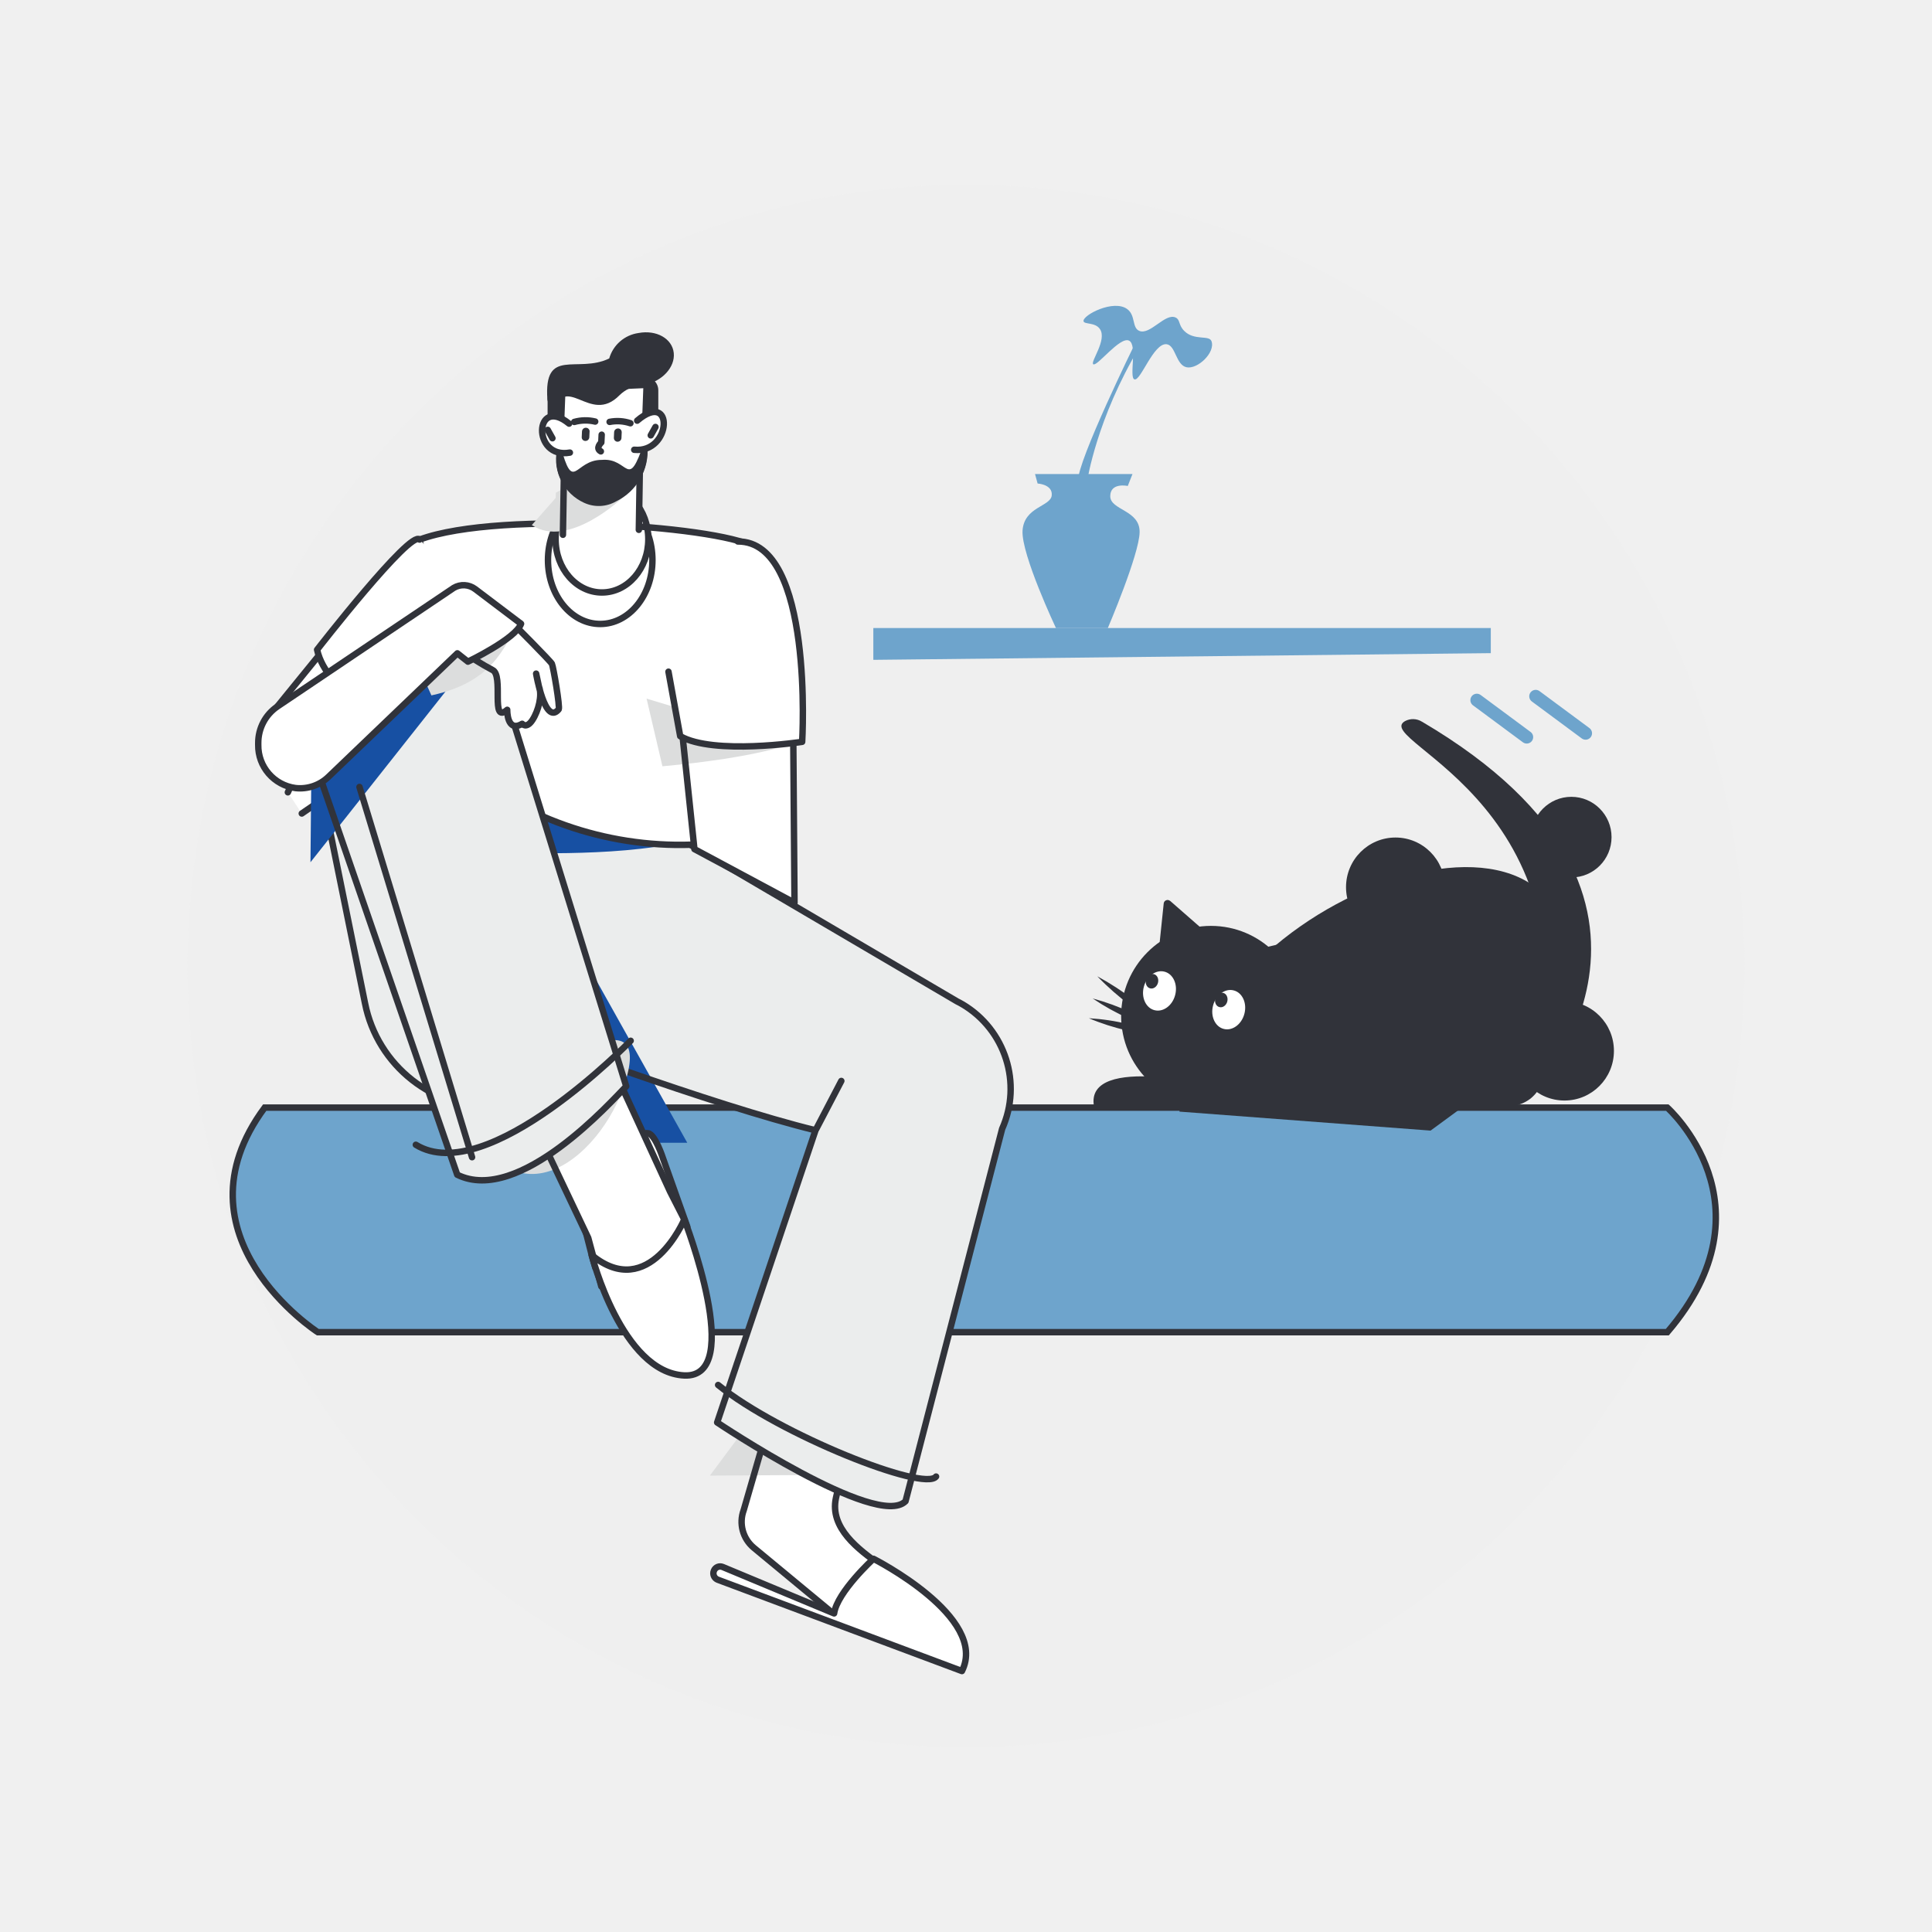
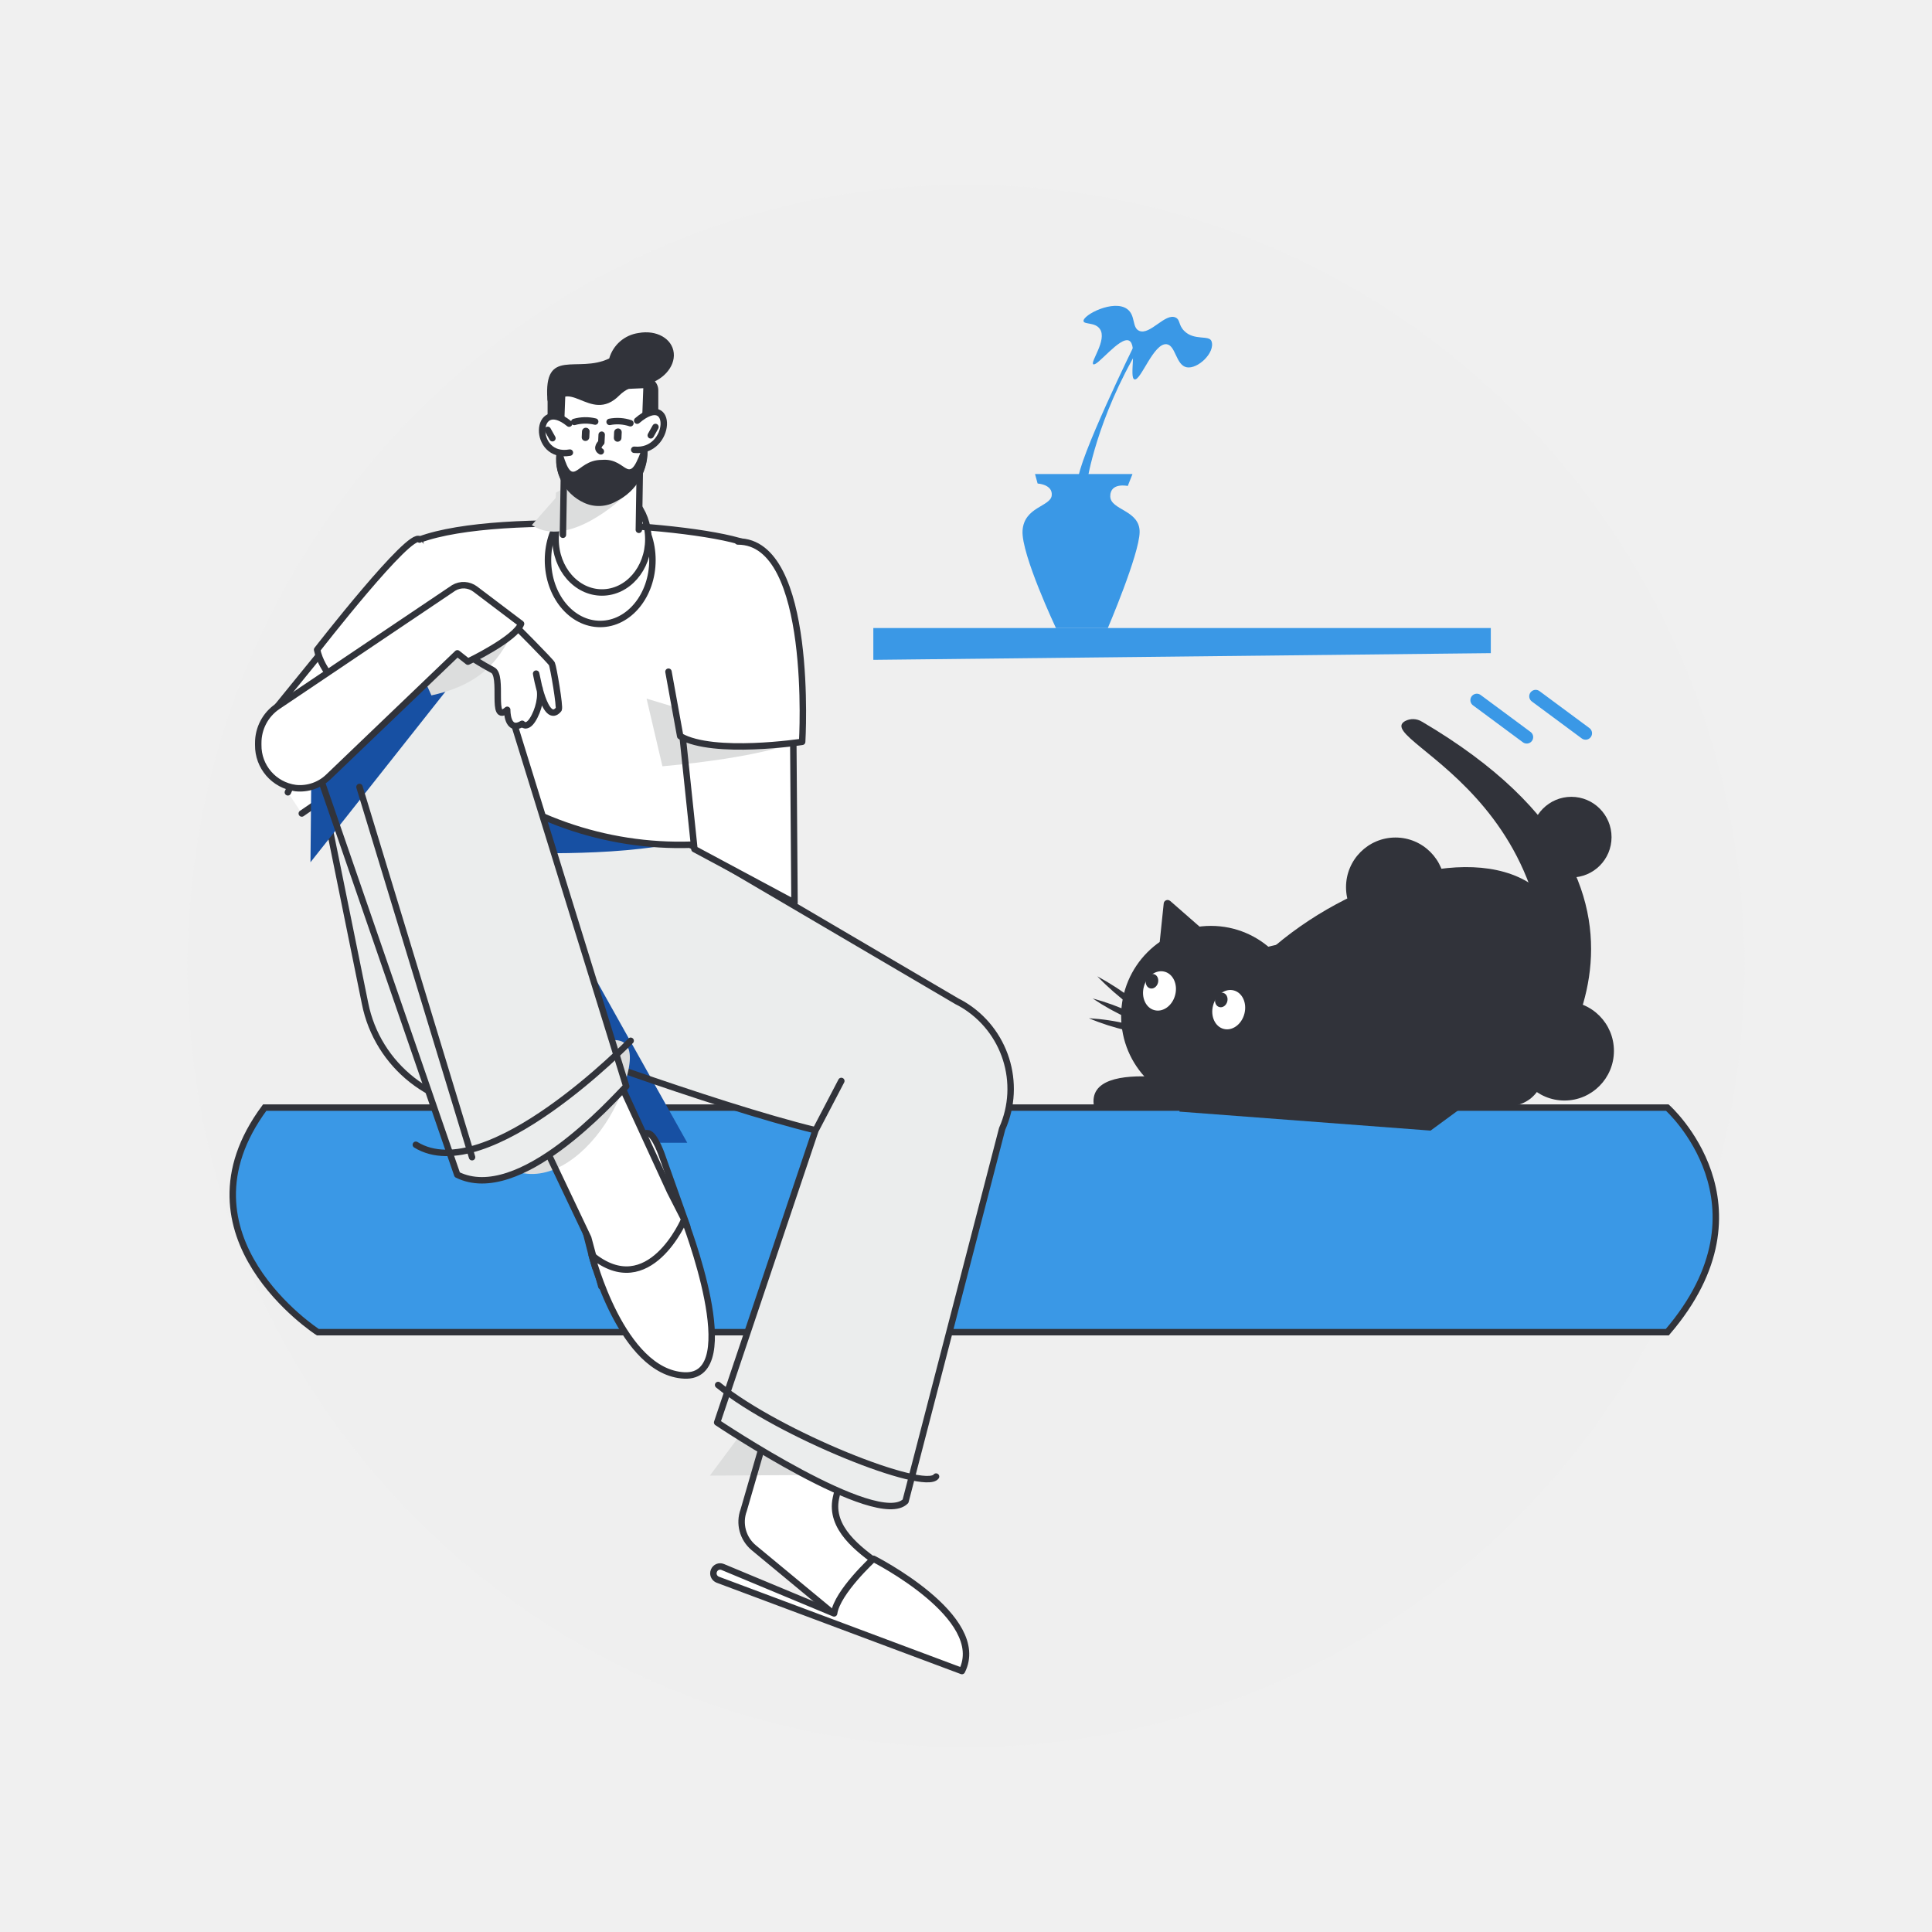
<svg xmlns="http://www.w3.org/2000/svg" id="a" viewBox="0 0 300 300">
  <defs>
-     <style>.b{isolation:isolate;opacity:.1;}.b,.c,.d,.e,.f,.g,.h{stroke-width:0px;}.b,.f{fill:#ebeded;}.i,.j,.k{stroke:#31333a;}.i,.l,.k{stroke-linecap:round;stroke-linejoin:round;}.i,.k{stroke-width:1px;}.i,.h{fill:#fff;}.j{stroke-miterlimit:10;}.j,.d{fill:#6ea4cc;}.l{stroke:#6ea4cc;stroke-width:2px;}.l,.k{fill:none;}.c{fill:#31333a;}.e{fill:#1750a3;}.g{fill:#dcdddd;}</style>
+     <style>.b{isolation:isolate;opacity:.1;}.b,.c,.d,.e,.f,.g,.h{stroke-width:0px;}.b,.f{fill:#ebeded;}.i,.j,.k{stroke:#31333a;}.i,.l,.k{stroke-linecap:round;stroke-linejoin:round;}.i,.k{stroke-width:1px;}.i,.h{fill:#fff;}.j{stroke-miterlimit:10;}.j,.d{fill:#3a98e6;}.l{stroke:#3a98e6;stroke-width:2px;}.l,.k{fill:none;}.c{fill:#31333a;}.e{fill:#1750a3;}.g{fill:#dcdddd;}</style>
  </defs>
  <path class="b" d="m150,271.32c66.76,0,120.88-54.32,120.88-121.32S216.76,28.68,150,28.68,29.12,83,29.12,150s54.12,121.32,120.88,121.32Z" />
  <path class="j" d="m41.1,171.99h217.8s16.95,15.1,0,34.87H49.35s-23.06-14.9-8.25-34.87Z" />
  <path class="c" d="m209.58,171.76h-39.71c-1.45-8.29,19.98-2.91,19.98-2.91-18.98-26.76,23.64-14.84,19.73,2.91Zm11.24-59.69c46.85,27.59,16.69,58.62,16.69,58.62,12.68-45.53-24.83-55.55-19.35-58.71.83-.45,1.85-.42,2.65.09Z" />
  <path class="c" d="m244,136.25c3.45,0,6.24-2.8,6.24-6.26s-2.8-6.26-6.24-6.26-6.24,2.8-6.24,6.26,2.8,6.26,6.24,6.26Z" />
  <path class="c" d="m183.67,171.73l50.6.03c2.23,0,4.24-1.36,5.07-3.43,21.23-52.17-42.36-35.57-53.42-5.09l-2.25,8.48h0Z" />
  <path class="c" d="m216.69,145.47c4.24,0,7.68-3.45,7.68-7.71s-3.44-7.71-7.68-7.71-7.68,3.45-7.68,7.71,3.44,7.71,7.68,7.71Zm.92,7.73c-8.7-1.6-3.95,12.62-3.95,12.62,0,0-6.91-2.18-11.07-1.15,0,0,2.23-14.53-6.77-17.42-9.01-2.88-12.68,25.36-12.68,25.36l39,2.95,7.86-5.77-12.37-16.58h0Zm25.32,17.69c4.24,0,7.68-3.45,7.68-7.71s-3.44-7.71-7.68-7.71-7.68,3.45-7.68,7.71,3.44,7.71,7.68,7.71Z" />
  <path class="c" d="m233.27,171.76h-35.09c-1.45-8.29,19.98-2.91,19.98-2.91-8.01-11.45-5.44-17.06.04-18.07m-14.02-4.49l-3.09,8.25-5.27-7.28,7.66-1.77c.33-.07.65.13.72.46.03.12.02.24-.03.35h0Zm-22.48-6.4l5.12,4.48c.17.15.24.38.19.6-.06.22-.23.39-.45.45l-5.73,1.39c-.32.08-.65-.12-.73-.44-.02-.07-.02-.14-.01-.21l.61-5.87c.02-.23.17-.42.38-.5.21-.08.45-.04.62.11h0Z" />
  <path class="c" d="m188.03,171.75c7.7,0,13.94-6.26,13.94-13.99s-6.24-13.99-13.94-13.99-13.94,6.26-13.94,13.99,6.24,13.99,13.94,13.99h0Z" />
  <path class="i" d="m193.71,157.55c.51-1.92-.39-3.82-2-4.24-1.61-.43-3.33.78-3.83,2.7-.51,1.92.39,3.82,2,4.24,1.61.43,3.33-.78,3.83-2.7Z" />
  <path class="c" d="m190.57,155.52c.16-.61-.12-1.22-.64-1.35-.51-.13-1.06.25-1.22.86-.16.61.12,1.22.64,1.35.51.14,1.06-.25,1.22-.86Z" />
  <path class="i" d="m182.96,154.64c.51-1.92-.39-3.82-2-4.24-1.61-.43-3.33.78-3.83,2.7-.51,1.92.39,3.82,2,4.24,1.61.43,3.33-.78,3.83-2.7Z" />
  <path class="c" d="m179.81,152.61c.16-.61-.12-1.22-.64-1.35-.51-.13-1.06.25-1.22.86-.16.61.12,1.22.64,1.35.51.14,1.06-.25,1.22-.86Zm22.78,8.87c-2.88.27-5.78.35-8.67.24-2.89-.06-5.78-.31-8.64-.75,2.88-.27,5.78-.35,8.67-.24,2.89.06,5.78.32,8.64.75h0Zm-.86,3.48c-2.83-.25-5.65-.68-8.42-1.3-2.79-.57-5.53-1.33-8.21-2.27,2.83.24,5.65.68,8.42,1.3,2.78.58,5.53,1.34,8.21,2.27h0Zm-.83,3.07c-2.77-.67-5.49-1.53-8.15-2.56-2.67-.99-5.28-2.16-7.8-3.49,2.77.67,5.49,1.53,8.15,2.56,2.67.99,5.28,2.16,7.8,3.49h0Zm-30.51-16.43c2.02,1.09,3.95,2.35,5.77,3.75,1.85,1.37,3.58,2.89,5.17,4.55-2.02-1.09-3.96-2.34-5.77-3.75-1.84-1.37-3.57-2.89-5.17-4.55h0Zm-.72,3.44c2.07.56,4.08,1.29,6.02,2.2,1.96.87,3.83,1.91,5.6,3.11-2.07-.55-4.08-1.29-6.02-2.2-1.96-.87-3.83-1.91-5.6-3.11Zm-.59,3.07c2.08.12,4.14.43,6.16.93,2.03.45,4.02,1.08,5.93,1.9-2.08-.12-4.14-.43-6.16-.93-2.03-.45-4.02-1.09-5.93-1.9h0Zm15.29,1.17c-.64-1.04-2.08-.81-1.7.92.38,1.72,2.17-.14,1.7-.92Z" />
  <path class="h" d="m140.62,252.28l-1.97-6.72s7.91,4.42-1.98-2.57c-3.35-2.37-7.86-5.73-6.87-10.36,2.95-13.77,13.93-33.43,16.34-35.44l-23.09,11.18-7.57,26.13c-.77,2.08-.14,4.41,1.56,5.83l15.39,12.74,8.18-.8Z" />
  <path class="g" d="m113.92,211.49c-1.02,8.22,15.5,6.29,18.6,18.43,3.1,12.13,3.08-15.59,3.08-15.59l-17.85-1.98" />
  <path class="g" d="m110.23,229.13l22.57-.13-11.42-14.85" />
  <path class="k" d="m140.62,252.28l-1.97-6.72s7.91,4.42-1.98-2.57c-3.35-2.37-7.86-5.73-6.87-10.36,2.95-13.77,13.93-33.43,16.34-35.44l-23.09,11.18-7.57,26.13c-.77,2.08-.14,4.41,1.56,5.83l15.39,12.74,8.18-.8Z" />
  <path class="i" d="m111.44,245.29l37.93,14.19c4.19-8.36-13.74-17.43-13.74-17.43,0,0-5.64,5.16-6.11,8.48l-17.3-7.21c-.53-.22-1.14.03-1.36.57-.03.07-.05.15-.07.23-.09.5.19.98.65,1.17h0Z" />
  <path class="f" d="m149.48,155.97h0s-.08-.05-.08-.05c-.25-.15-.51-.29-.78-.42l-41.97-24.65-21.7-3.87-2.11,32.76-3.54-.1c1.83,1.03,31.61,12.04,47.33,15.87l-15.27,45.37s24.86,16.67,29.25,12.23l15-57.82c3.15-7.07.51-15.38-6.15-19.34Z" />
  <path class="k" d="m111.51,215.06c9.53,7.71,32.05,16.63,33.84,14.22" />
  <path class="e" d="m85.83,140.09c.36.73,20.89,37.36,20.89,37.36h-17l-3.67-25.67" />
  <path class="k" d="m149.48,155.97h0s-.08-.05-.08-.05c-.25-.15-.51-.29-.78-.42l-41.97-24.65-21.7-3.87-2.11,32.76-3.54-.1c1.83,1.03,31.61,12.04,47.33,15.87l-15.27,45.37s24.86,16.67,29.25,12.23l15-57.82c3.15-7.07.51-15.38-6.15-19.34h0Z" />
  <path class="i" d="m44.17,111.29l-1.1-1.59,11.76-14.46,9.73,10.06s-20.4,5.99-20.4,5.99Z" />
  <path class="f" d="m91.88,155.86l-2.77,15.55-11.85.56c-9.91.42-18.65-6.45-20.58-16.18l-8.29-40.86c-.89-4.32,1.49-8.64,5.61-10.2l21.02-7.83,13.3,30.08" />
  <path class="k" d="m91.88,155.86l-2.77,15.55-11.85.56c-9.91.42-18.65-6.45-20.58-16.18l-8.29-40.86c-.89-4.32,1.49-8.64,5.61-10.2l21.02-7.83,13.3,30.08" />
  <path class="e" d="m105.75,130.73c-10.13,2.47-27.45,1.62-27.45,1.62l-9.16-16.48,23.38,1.76" />
  <path class="h" d="m72.48,119.72c10.6,8.35,23.97,12.39,37.42,11.3,0,0,9.04-44.57,7.64-45.8-3.8-3.35-39.66-6.14-52.39-1.43l7.33,35.94Z" />
  <path class="i" d="m93.2,96.89c4.48,0,8.11-4.44,8.11-9.92s-3.63-9.92-8.11-9.92-8.11,4.44-8.11,9.92,3.63,9.92,8.11,9.92Z" />
  <path class="h" d="m93.47,92c3.98,0,7.2-3.7,7.2-8.27s-3.23-8.27-7.2-8.27-7.2,3.7-7.2,8.27,3.23,8.27,7.2,8.27Z" />
  <path class="k" d="m93.47,92c3.98,0,7.2-3.7,7.2-8.27s-3.23-8.27-7.2-8.27-7.2,3.7-7.2,8.27,3.23,8.27,7.2,8.27Z" />
  <path class="k" d="m72.48,119.72c10.6,8.35,23.97,12.39,37.42,11.3,0,0,9.04-44.57,7.64-45.8-3.8-3.35-39.66-6.14-52.39-1.43l7.33,35.94Z" />
  <path class="h" d="m123.11,105.42l.26,34.76-15.54-8.33-2.09-19.91,4.33-1.92,13.03-4.6Z" />
  <path class="g" d="m102.86,118.99c15.17-1.38,20.32-3.62,20.32-3.62l-22.78-6.89" />
  <path class="k" d="m123.11,105.42l.26,34.76-15.54-8.33-2.09-19.91,4.33-1.92,13.03-4.6Z" />
  <path class="h" d="m65.15,83.78c-1.38-1.59-15.91,17.11-15.91,17.11,1.46,6.72,11.96,11.72,11.96,11.72l16.66-15.84" />
  <path class="k" d="m65.15,83.78c-1.38-1.59-15.91,17.11-15.91,17.11,1.46,6.72,11.96,11.72,11.96,11.72l16.66-15.84" />
  <path class="h" d="m103.8,104.3l1.82,10.01c5.22,2.98,18.94.88,18.94.88,0,0,1.88-31.17-9.99-31.11" />
  <path class="k" d="m103.8,104.3l1.82,10.01c5.22,2.98,18.94.88,18.94.88,0,0,1.88-31.17-9.99-31.11" />
  <path class="i" d="m95.72,182.07s2.51-6.44,4.91-6.1c1.11.16,2.3,3.84,2.3,3.84l3.79,10.67-6.02,8.64-8.25-2.26-.57-1.98-2.15-8.4,5.99-4.42Z" />
  <path class="h" d="m90.05,154.58l-9.56,14.8,10.85,22.84,2.03,7.53,4.54,1.8,7.28-7.96,1.06-4.24-2.2-4.31-14.01-30.46h0Z" />
  <path class="g" d="m71.39,170.94c7.98,21.56,23.08,7.96,26.06-4.2,2.98-12.16-13.75.68-13.75.68" />
  <path class="k" d="m90.05,154.58l-9.56,14.8,10.85,22.84,2.03,7.53,4.54,1.8,7.28-7.96,1.06-4.24-2.2-4.31-14.01-30.46h0Z" />
  <path class="i" d="m91.88,194.89c8.92,7.32,14.38-5.54,14.38-5.54,0,0,9.57,24.68,0,24.23-9.73-.46-14.38-18.68-14.38-18.68Z" />
  <path class="f" d="m71,182.41c9.62,4.76,24.07-11.54,26.24-13.73l-22.21-71.77-25.68,22.75,21.65,62.75h0Z" />
  <path class="h" d="m46.86,126.32c18.96-12.78,21.47-21.72,21.47-21.72l-17.4,4.85-6.23,13.58" />
  <path class="k" d="m46.86,126.32c18.96-12.78,21.47-21.72,21.47-21.72l-17.4,4.85-6.23,13.58" />
  <path class="e" d="m48.21,133.89l27.5-34.77-27.32,15.82" />
  <path class="k" d="m64.57,177.76c11.08,6.81,33.36-16.15,33.36-16.15m-42.11-39.41l17.48,57.49" />
  <path class="k" d="m71,182.41c9.62,4.76,24.07-11.54,26.24-13.73l-22.21-71.77-25.68,22.75,21.65,62.75h0Z" />
  <path class="h" d="m71.82,101.14c1.48,1.06,3.02,2.03,4.63,2.88,1.85.79-.38,8.54,2.31,6.2,0,0-.08,3.6,2.32,2.17,0,0,.67.83,1.6-.59.93-1.42,1.55-3.86,1.01-5.17l-.44-2.03s1.37,8.14,3.5,5.55c.25-.31-.84-6.64-1.05-7.07-.22-.44-5.95-6.18-5.95-6.18,0,0-7.92,4.24-7.92,4.24Z" />
  <path class="g" d="m66.99,107.98c10.95-2.38,11.23-8.95,13.92-11.12,2.7-2.18-13.93,1.86-13.93,1.86l-2.42,3.86" />
  <path class="k" d="m71.82,101.14c1.48,1.06,3.02,2.03,4.63,2.88,1.85.79-.38,8.54,2.31,6.2,0,0-.08,3.6,2.32,2.17,0,0,.67.83,1.6-.59.93-1.42,1.55-3.86,1.01-5.17l-.44-2.03s1.37,8.14,3.5,5.55c.25-.31-.84-6.64-1.05-7.07-.22-.44-5.95-6.18-5.95-6.18,0,0-7.92,4.24-7.92,4.24Z" />
  <path class="i" d="m72.66,102.74s7.4-3.54,8.25-5.88l-7.11-5.38c-.97-.74-2.3-.82-3.35-.19l-27.38,18.42c-1.87,1.28-2.98,3.4-2.97,5.67v.28c-.05,3.38,2.43,6.26,5.78,6.71,1.88.21,3.76-.43,5.13-1.75l20.01-19.17,1.64,1.29h0Z" />
  <path class="h" d="m87.41,83.04l.21-12.77,11.78-.44-.2,12.44" />
  <path class="g" d="m82.58,81.53c5.71,3.83,14.2-4.35,14.2-4.35l-7.62-2.24-2.84,1.56-.03.82" />
  <path class="k" d="m87.41,83.04l.21-12.77,11.78-.44-.2,12.44" />
  <path class="c" d="m102.23,68.1l-17.2,1.41v-7.47c0-1.3,1-2.37,2.29-2.49l12.59-1.03c1.15-.12,2.18.72,2.3,1.87,0,.08.01.16.01.25v7.47Z" />
  <path class="i" d="m93.2,77.57c-3.36.12-6.19-2.51-6.3-5.88,0-.24,0-.47.02-.71l.4-10.66,13.09-.56-.4,10.66c-.12,3.77-3.04,6.84-6.8,7.15Z" />
  <path class="c" d="m99.15,51.71c-2.16.3-3.95,1.85-4.55,3.95-4.96,2.4-10.19-1.85-9.6,6.39l.6,2.28c2.29-6.89,5.93,1.81,10.6-2.96.88-.87,2.05-1.41,3.29-1.52.18-.02.35-.04.53-.08,2.78-.52,4.84-2.75,4.6-4.97-.24-2.23-2.69-3.61-5.47-3.09Zm1.38,17.62l-.49-.69c-2.63,7.78-2.3,2.38-6.6,2.77-4.29-.02-4.36,5.37-6.42-2.21l-.55.73c-.64,3.36,1.11,6.72,4.22,8.14,1.6.74,3.46.66,4.99-.22,3.22-1.57,5.15-4.96,4.85-8.53Z" />
  <path class="h" d="m88.37,65.78c-5.39-4.42-5.82,5.57.12,4.5l-.12-4.5Z" />
  <path class="k" d="m88.37,65.78c-5.39-4.42-5.82,5.57.12,4.5" />
  <path class="h" d="m98.94,65.32c5.74-4.9,5.42,5.09-.46,4.52l.46-4.52Z" />
  <path class="k" d="m98.94,65.32c5.74-4.9,5.42,5.09-.46,4.52" />
  <path class="h" d="m92.42,65.46c-1.07-.26-2.19-.24-3.25.06l3.25-.06h0Z" />
  <path class="k" d="m92.42,65.46c-1.07-.26-2.19-.24-3.25.06" />
  <path class="c" d="m90.89,68.47c-.31,0-.57-.26-.56-.57,0,0,0-.02,0-.02l.04-.89c.02-.33.29-.58.62-.57.24,0,.45.15.53.37.03.07.04.15.03.22l-.04.89c-.02.33-.29.58-.62.57Z" />
  <path class="h" d="m94.66,65.51c1.08-.21,2.19-.14,3.23.21l-3.23-.21Z" />
  <path class="k" d="m94.66,65.51c1.08-.21,2.19-.14,3.23.21" />
  <path class="c" d="m95.88,68.59c.33,0,.6-.24.62-.57l.04-.89c0-.15-.05-.31-.15-.42-.11-.11-.25-.18-.41-.18-.33,0-.6.24-.62.57l-.04.89c-.01.24.13.45.34.55.07.03.15.05.22.05h0Z" />
  <path class="h" d="m93.43,67.5l-.06,1.21s-.98.9-.07,1.38" />
  <path class="k" d="m93.43,67.5l-.06,1.21s-.98.9-.07,1.38m37.34,97.76l-3.87,7.41m-41.72-108.51l.73,1.3m16-1.75l-.73,1.3" />
  <path class="l" d="m238.46,108.12l7.75,5.74m-16.89-5.14l7.75,5.74" />
  <polygon class="d" points="135.61 97.52 231.49 97.52 231.49 101.42 135.61 102.46 135.61 97.52" />
  <path class="d" d="m160.73,73.61h15.12l-.73,1.85s-2.72-.6-2.72,1.59,4.61,2.12,4.56,5.58-4.94,14.9-4.94,14.9h-8.05s-5.41-11.46-5.19-15.13c.23-3.71,4.34-3.73,4.53-5.46s-2.19-1.86-2.19-1.86l-.4-1.46Z" />
  <path class="d" d="m168.82,74.68s1.46-9.69,8.14-20.82l-.71-.52s-8.99,18.29-8.85,21.34h1.41Z" />
  <path class="d" d="m170.8,51.1c1.14,1.7-1.53,5.09-1.04,5.46.58.43,4.12-4.34,5.55-3.67,1.36.64-.03,5.75.85,6.02.96.3,2.97-5.7,4.99-5.46,1.42.17,1.43,3.24,3.11,3.58,1.71.34,4.49-2.29,3.86-4.05-.36-1-2.69-.03-4.24-1.6-.92-.93-.59-1.72-1.32-2.07-1.61-.78-3.96,2.77-5.65,2.07-1.17-.49-.54-2.41-1.88-3.39-2.13-1.56-6.93.95-6.78,1.88.09.54,1.82.14,2.54,1.22Z" />
</svg>
